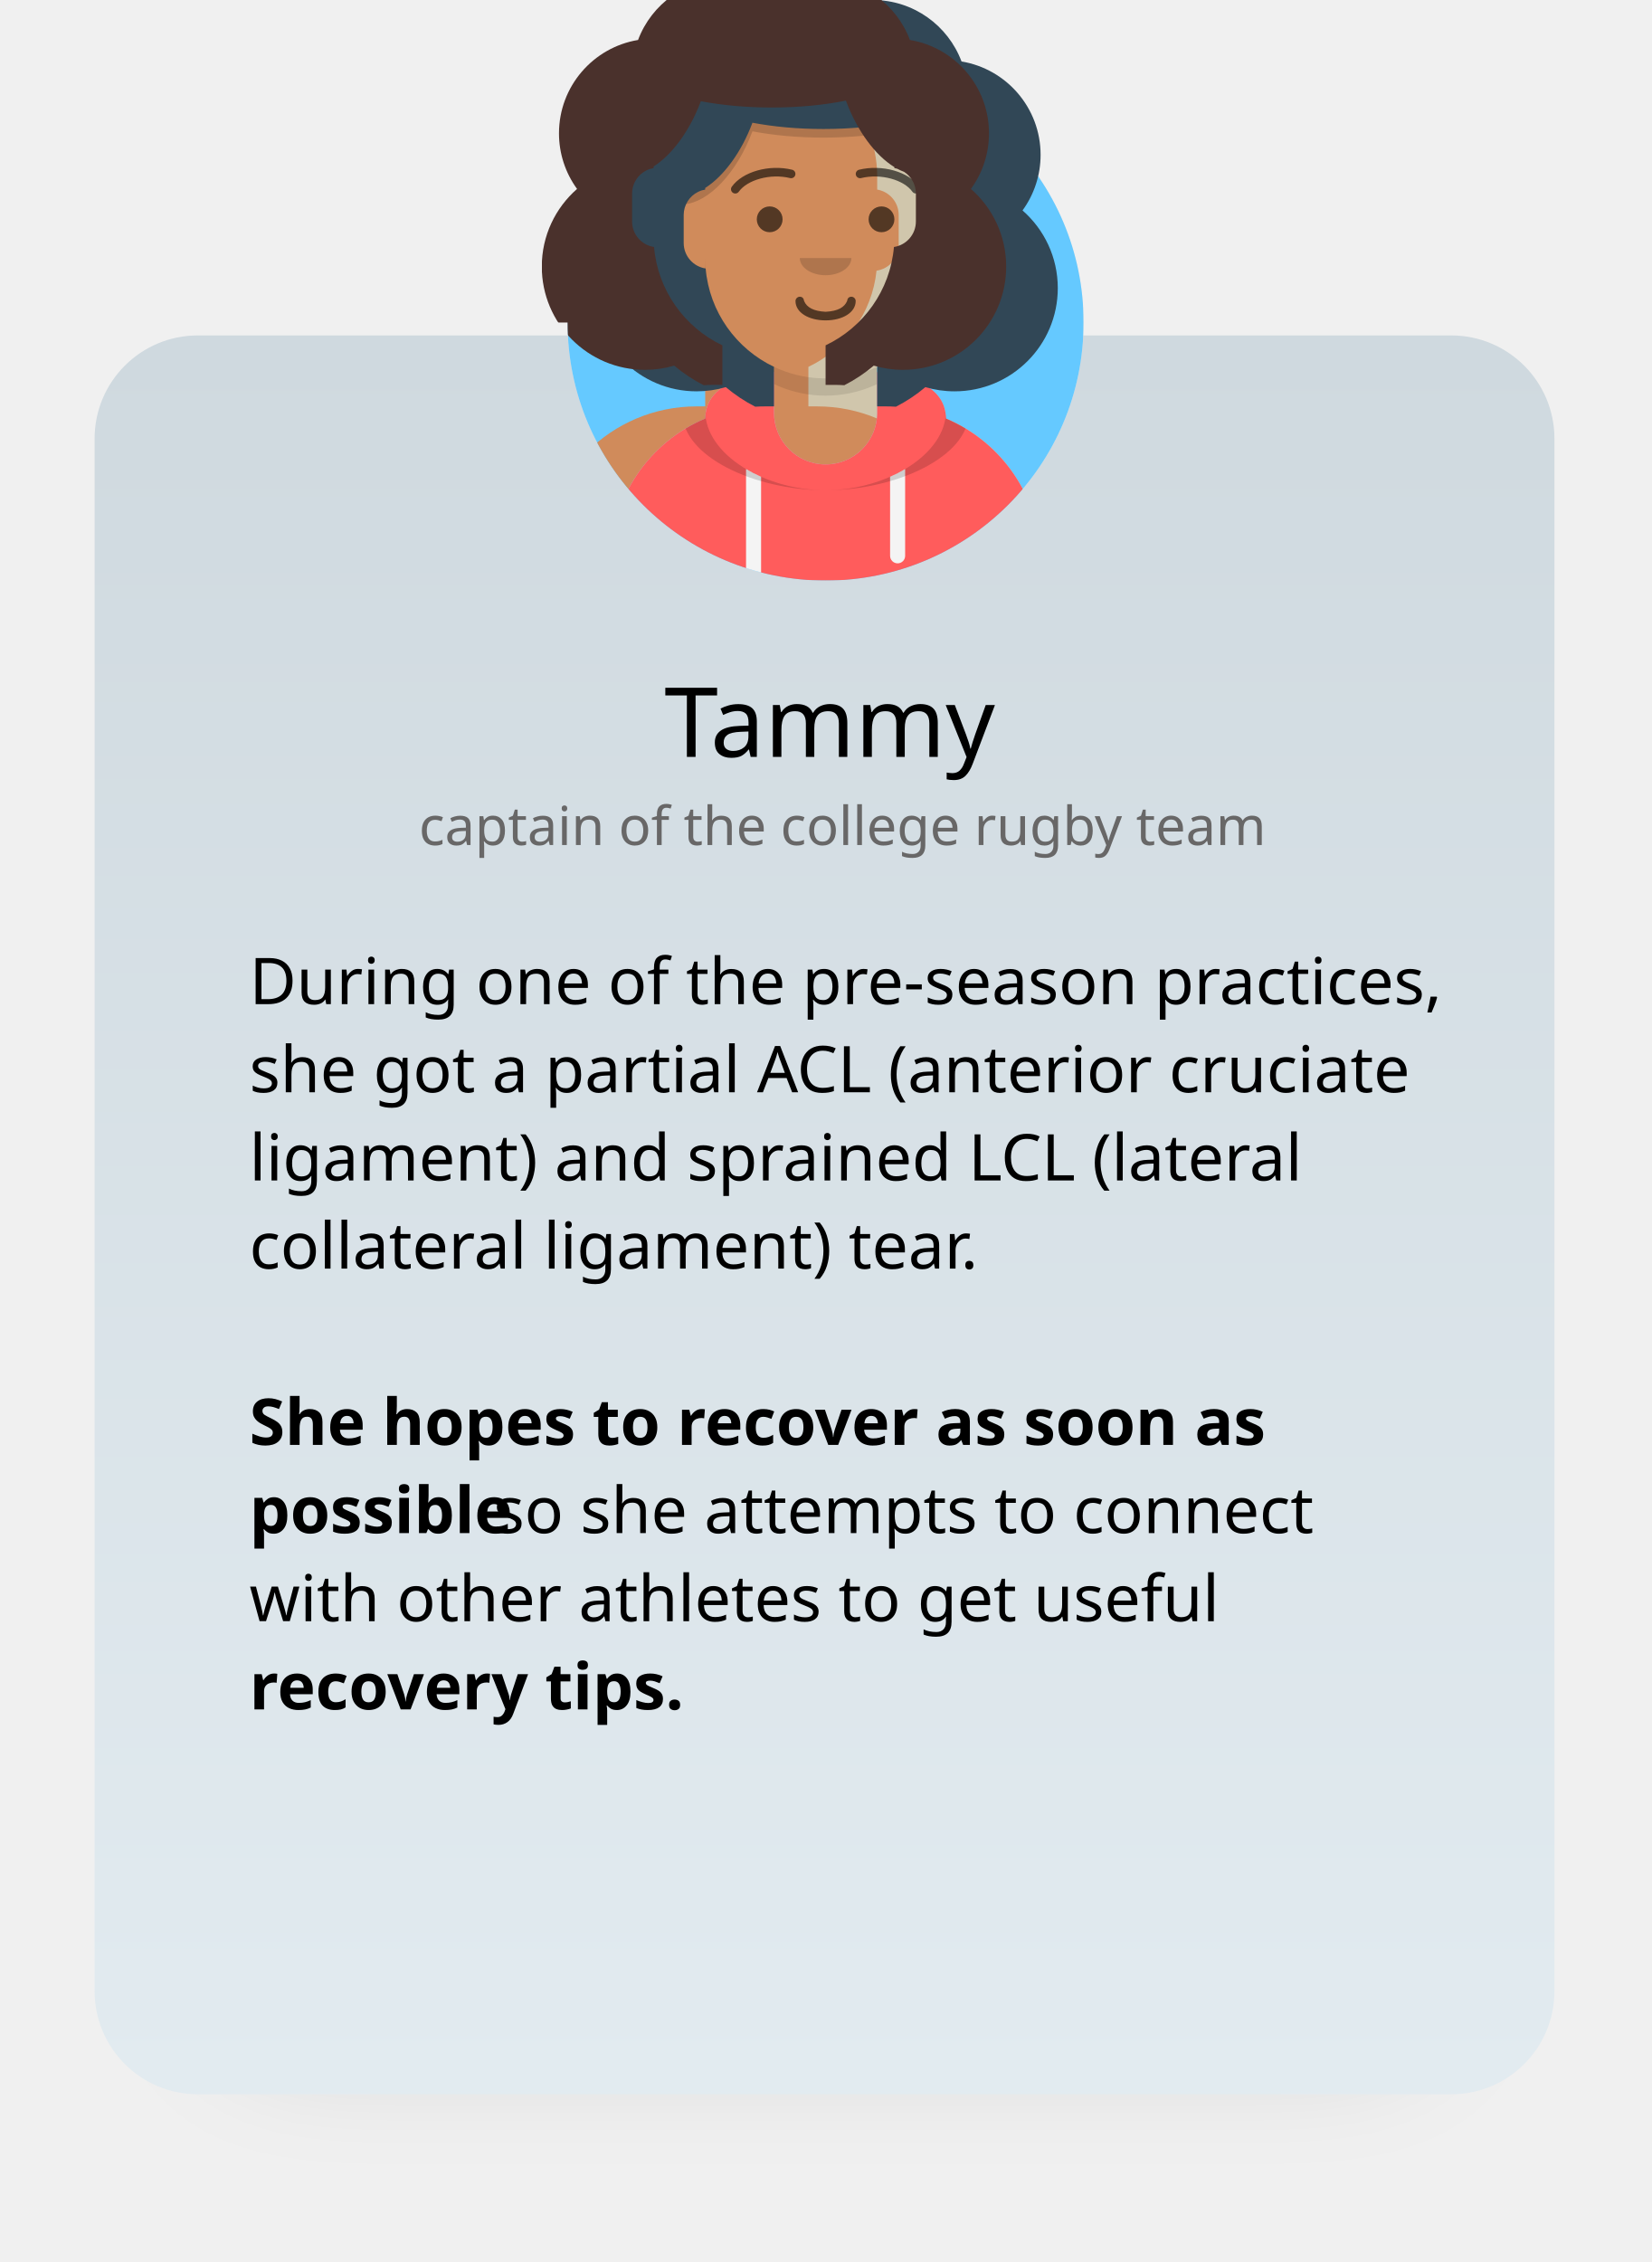
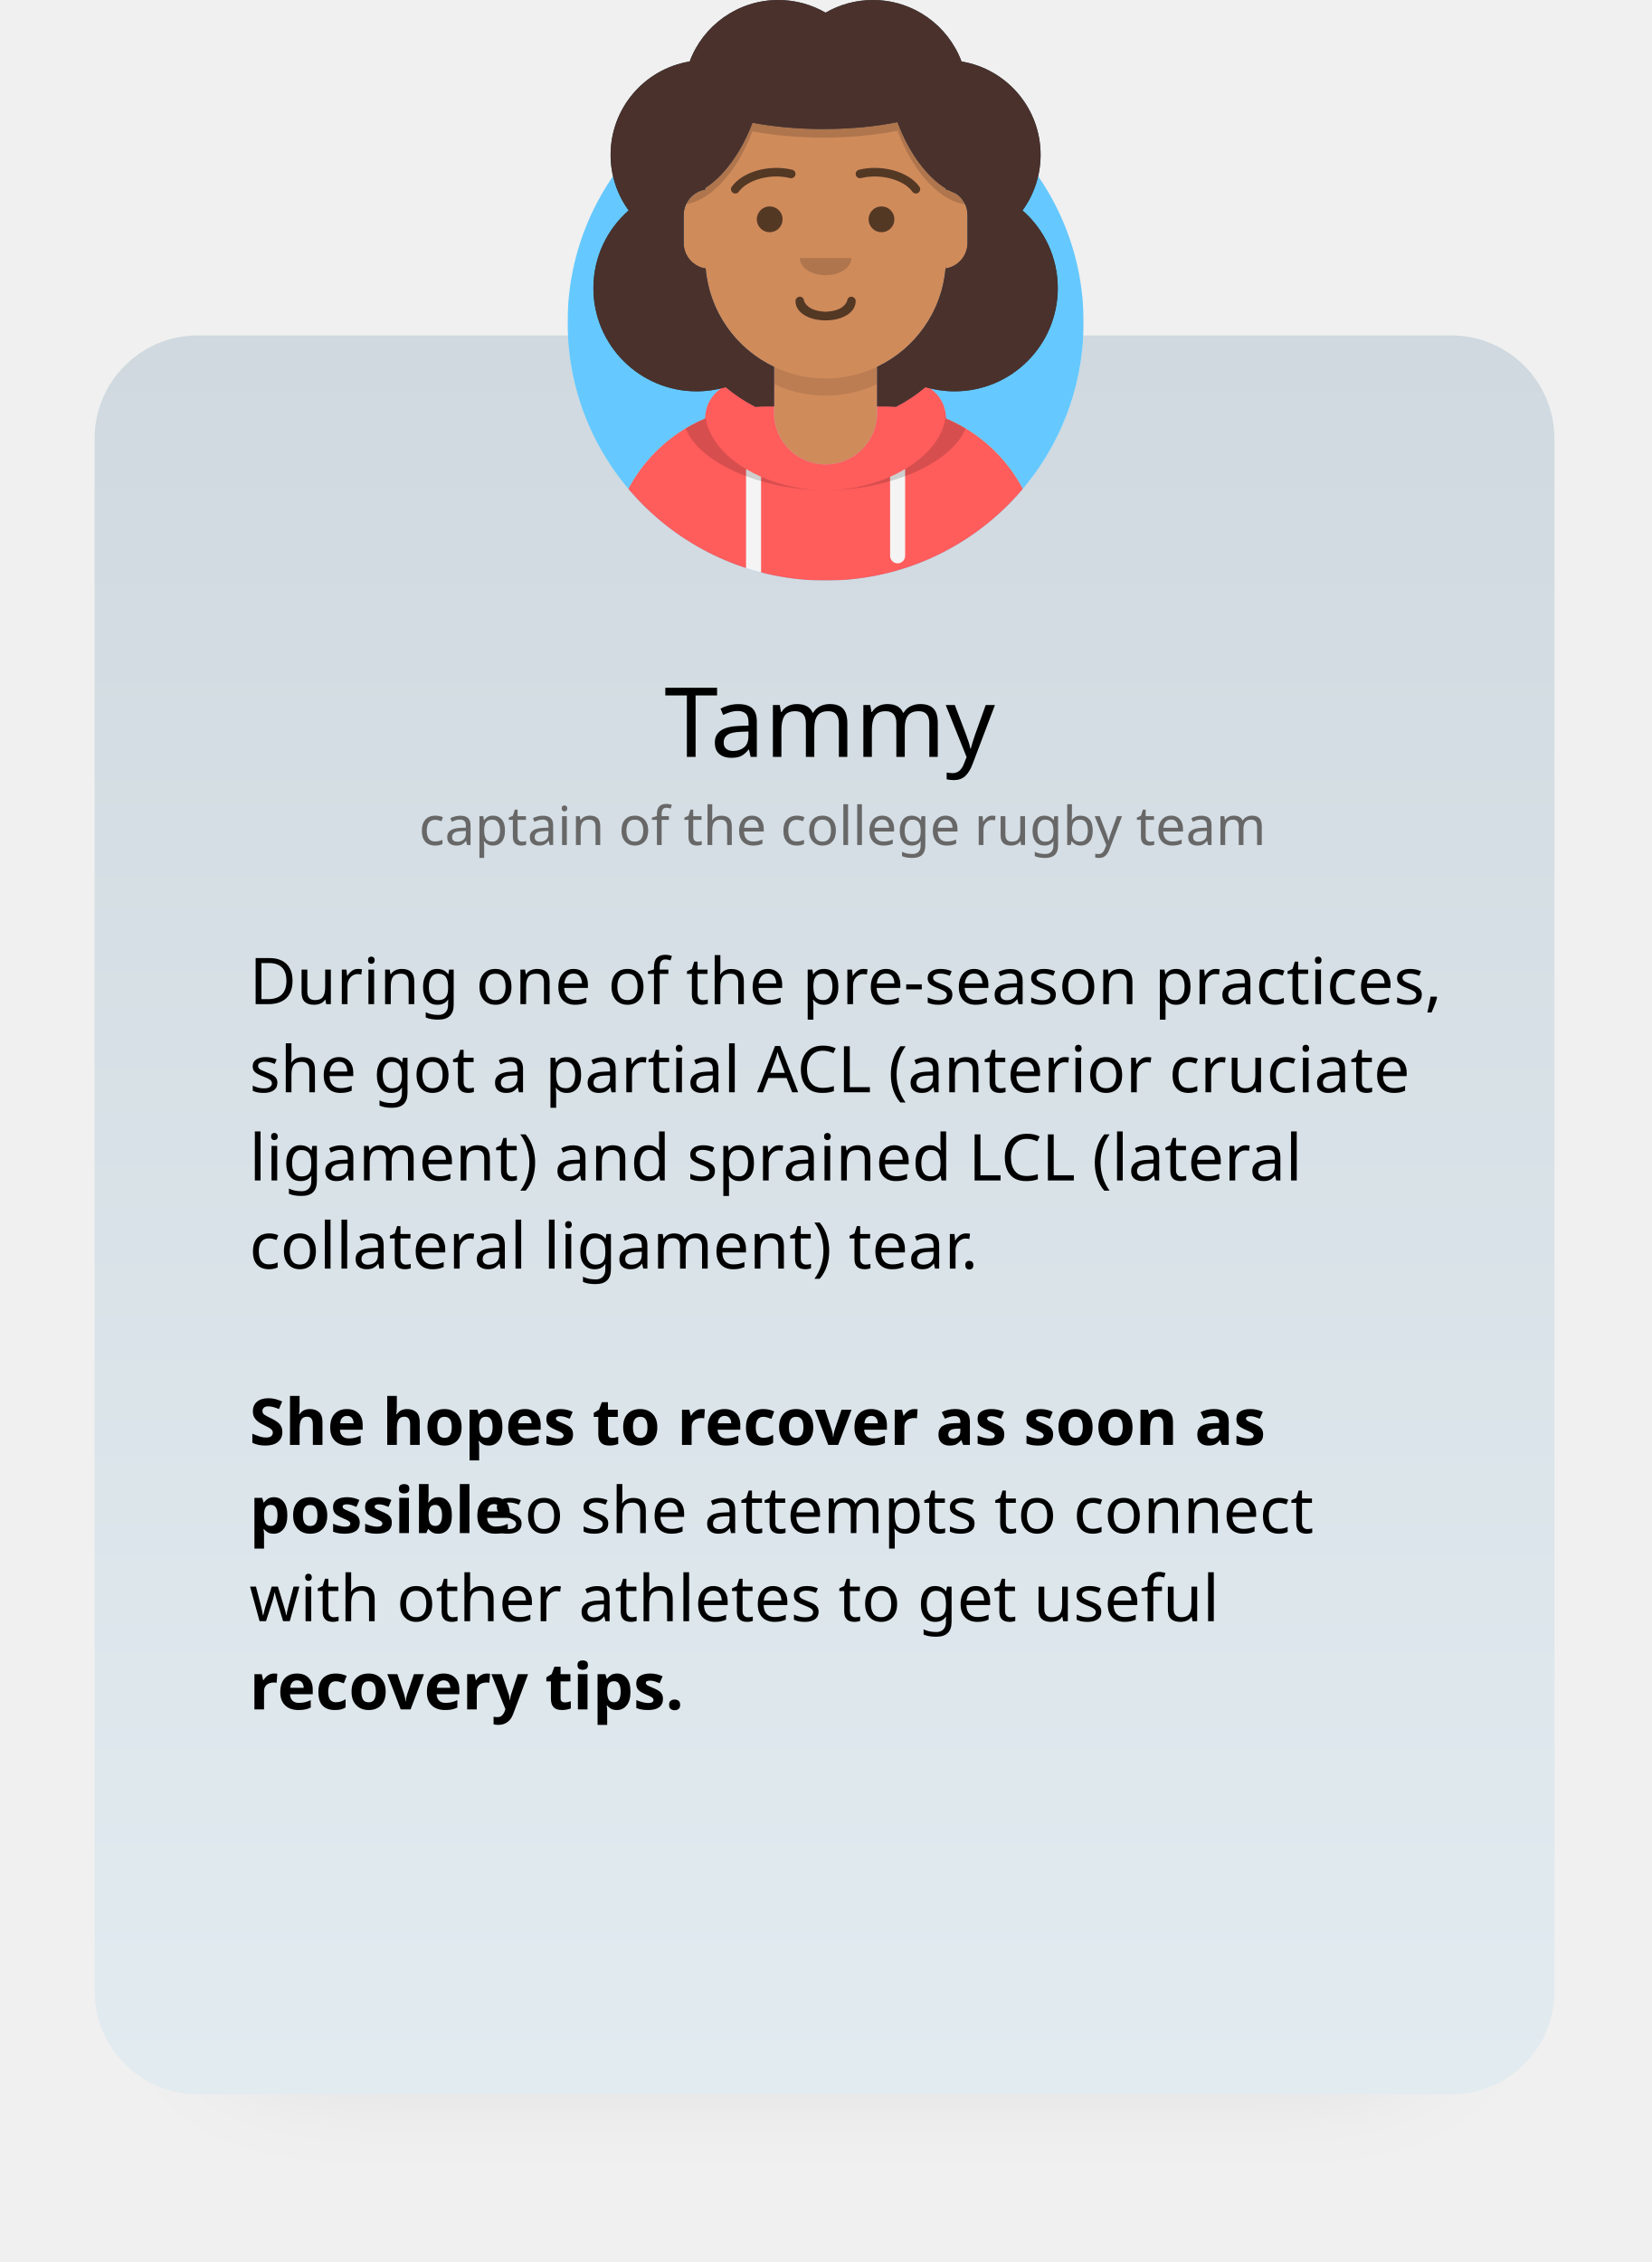
- <svg xmlns="http://www.w3.org/2000/svg" xmlns:xlink="http://www.w3.org/1999/xlink" width="768" height="1052" viewBox="0 0 768 1052">
+ <svg xmlns="http://www.w3.org/2000/svg" xmlns:xlink="http://www.w3.org/1999/xlink" width="768px" height="1052px" viewBox="0 0 768 1052" version="1.1">
  <defs>
-     <linearGradient x1="50%" y1="0%" x2="50%" y2="100%" id="c">
+     <linearGradient x1="50%" y1="0%" x2="50%" y2="100%" id="linearGradient-1">
      <stop stop-color="#CFD9DF" offset="0%" />
      <stop stop-color="#E2EBF0" offset="100%" />
    </linearGradient>
-     <rect id="b" x="192" y="412" width="568" height="682" rx="48" />
-     <filter x="-26.4%" y="-22%" width="152.8%" height="144%" filterUnits="objectBoundingBox" id="a">
+     <rect id="path-2" x="192" y="412" width="568" height="682" rx="48" />
+     <filter x="-26.4%" y="-22.0%" width="152.8%" height="144.0%" filterUnits="objectBoundingBox" id="filter-3">
      <feMorphology radius="25" operator="dilate" in="SourceAlpha" result="shadowSpreadOuter1" />
-       <feOffset in="shadowSpreadOuter1" result="shadowOffsetOuter1" />
+       <feOffset dx="0" dy="0" in="shadowSpreadOuter1" result="shadowOffsetOuter1" />
      <feGaussianBlur stdDeviation="25" in="shadowOffsetOuter1" result="shadowBlurOuter1" />
-       <feColorMatrix values="0 0 0 0 0 0 0 0 0 0 0 0 0 0 0 0 0 0 0.126 0" in="shadowBlurOuter1" />
+       <feColorMatrix values="0 0 0 0 0   0 0 0 0 0   0 0 0 0 0  0 0 0 0.126 0" type="matrix" in="shadowBlurOuter1" />
    </filter>
-     <circle id="d" cx="120" cy="120" r="120" />
-     <path d="M12 160H0V0h264v160h-12c0 66.274-53.726 120-120 120S12 226.274 12 160z" id="f" />
-     <path d="M124 144.611V163h4c39.765 0 72 32.235 72 72v9H0v-9c0-39.765 32.235-72 72-72h4v-18.389c-17.237-8.189-29.628-24.924-31.695-44.73C38.48 99.058 34 94.052 34 88V74c0-5.946 4.325-10.882 10-11.834V56c0-30.928 25.072-56 56-56s56 25.072 56 56v6.166c5.675.952 10 5.888 10 11.834v14c0 6.052-4.48 11.058-10.305 11.881-2.067 19.806-14.458 36.541-31.695 44.73z" id="h" />
-     <path d="M108 13.07V32c0 13.255 10.745 24 24 24s24-10.745 24-24V13.07c17.919 2.006 31.72 7.482 31.996 21.575C213.854 45.568 232 71.165 232 100.999V110H32v-9c0-29.835 18.146-55.432 44.004-66.355.276-14.093 14.077-19.57 31.996-21.574z" id="j" />
-     <path id="l" d="M0 0h264v280H0z" />
-     <path d="M48.725 89.219A12 12 0 0 0 42 100v13c0 6.019 4.43 11.002 10.209 11.867 1.743 20.248 14.26 37.416 31.791 45.744V189h-4c-1.586 0-3.16.051-4.721.152a72.113 72.113 0 0 1-13.689-9.103A48.013 48.013 0 0 1 48 182c-26.51 0-48-21.49-48-48 0-14.41 6.349-27.335 16.402-36.134A43.802 43.802 0 0 1 8 72c0-21.84 15.911-39.962 36.774-43.41C51.019 11.89 67.12 0 86 0a43.798 43.798 0 0 1 22 5.886A43.798 43.798 0 0 1 130 0c18.88 0 34.981 11.89 41.226 28.59C192.09 32.039 208 50.16 208 72a43.802 43.802 0 0 1-8.402 25.866C209.65 106.665 216 119.591 216 134c0 26.51-21.49 48-48 48-4.72 0-9.281-.681-13.59-1.951a72.113 72.113 0 0 1-13.689 9.103A73.084 73.084 0 0 0 136 189h-4v-18.389c17.53-8.328 30.048-25.496 31.791-45.744C169.57 124.002 174 119.02 174 113v-13a11.99 11.99 0 0 0-5.476-10.073 24.329 24.329 0 0 1-3.235-1.47c-.42-.12-.85-.218-1.289-.291v-.453c-8.68-5.303-17.235-16.538-22.55-30.914C131.312 58.835 119.547 60 107 60c-11.961 0-23.212-1.059-33.02-2.921C68.756 71.064 60.465 82.043 52 87.423v.743a11.912 11.912 0 0 0-3.275 1.053z" id="n" />
+     <circle id="path-4" cx="120" cy="120" r="120" />
+     <path d="M12,160 L-3.19744231e-14,160 L-3.19744231e-14,-1.42108547e-14 L264,-1.42108547e-14 L264,160 L252,160 C252,226.274 198.274,280 132,280 C65.726,280 12,226.274 12,160 Z" id="path-6" />
+     <path d="M124,144.611 L124,163 L128,163 C167.765,163 200,195.235 200,235 L200,244 L0,244 L0,235 C-4.86974701e-15,195.235 32.235,163 72,163 L76,163 L76,144.611 C58.763,136.422 46.372,119.687 44.305,99.881 C38.48,99.058 34,94.052 34,88 L34,74 C34,68.054 38.325,63.118 44,62.166 L44,56 C44,25.072 69.072,5.68137151e-15 100,0 C130.928,-5.68137151e-15 156,25.072 156,56 L156,62.166 C161.675,63.118 166,68.054 166,74 L166,88 C166,94.052 161.52,99.058 155.695,99.881 C153.628,119.687 141.237,136.422 124,144.611 Z" id="path-8" />
+     <path d="M108,13.071 L108,32 C108,45.255 118.745,56 132,56 C145.255,56 156,45.255 156,32 L156,13.071 C173.919,15.076 187.72,20.552 187.996,34.645 C213.854,45.568 232,71.165 232,100.999 L232,110 L32,110 L32,100.999 C32,71.165 50.146,45.568 76.004,34.645 C76.28,20.552 90.081,15.076 108,13.071 Z" id="path-10" />
+     <rect id="path-12" x="0" y="0" width="264" height="280" />
+     <path d="M48.725,89.219 C44.742,91.171 42,95.265 42,100 L42,113 C42,119.019 46.431,124.002 52.209,124.867 C53.952,145.115 66.469,162.283 84,170.611 L84,189 L80,189 C78.414,189 76.839,189.051 75.279,189.152 C70.362,186.64 65.772,183.578 61.59,180.049 C57.281,181.319 52.72,182 48,182 C21.49,182 0,160.51 0,134 C0,119.591 6.349,106.665 16.402,97.866 C11.118,90.606 8,81.667 8,72 C8,50.161 23.911,32.038 44.774,28.591 C51.019,11.89 67.121,0 86,0 C94.014,0 101.528,2.143 108,5.886 C114.472,2.143 121.986,0 130,0 C148.879,0 164.981,11.89 171.226,28.591 C192.089,32.038 208,50.161 208,72 C208,81.667 204.882,90.606 199.598,97.866 C209.651,106.665 216,119.591 216,134 C216,160.51 194.51,182 168,182 C163.28,182 158.719,181.319 154.41,180.049 C150.228,183.578 145.638,186.64 140.721,189.152 C139.161,189.051 137.586,189 136,189 L132,189 L132,170.611 C149.531,162.283 162.048,145.115 163.791,124.867 C169.569,124.002 174,119.019 174,113 L174,100 C174,95.778 171.82,92.066 168.524,89.927 C167.451,89.534 166.37,89.042 165.289,88.456 C164.869,88.337 164.438,88.239 164,88.166 L164,87.713 C155.319,82.41 146.765,71.175 141.45,56.799 C131.312,58.835 119.547,60 107,60 C95.039,60 83.788,58.941 73.981,57.079 C68.755,71.064 60.464,82.043 52,87.423 L52,88.166 C50.978,88.337 49.999,88.638 49.082,89.051 C48.963,89.108 48.844,89.164 48.725,89.219 Z" id="path-14" />
  </defs>
-   <g transform="translate(-92 -142)" fill="none" fill-rule="evenodd">
-     <use fill="#000" filter="url(#a)" xlink:href="#b" />
-     <use fill="url(#c)" xlink:href="#b" />
-     <rect fill="url(#c)" x="136" y="298" width="679" height="818" rx="48" />
-     <g transform="translate(344 132)">
-       <g transform="translate(12 40)">
-         <mask id="e" fill="#fff">
-           <use xlink:href="#d" />
-         </mask>
-         <use fill="#E6E6E6" xlink:href="#d" />
-         <path d="M0 0h240v240H0z" mask="url(#e)" fill="#65C9FF" />
+   <g id="Page-1" stroke="none" stroke-width="1" fill="none" fill-rule="evenodd">
+     <g id="Artboard" transform="translate(-92, -142)">
+       <g id="Rectangle">
+         <use fill="black" fill-opacity="1" filter="url(#filter-3)" xlink:href="#path-2" />
+         <use fill="url(#linearGradient-1)" fill-rule="evenodd" xlink:href="#path-2" />
      </g>
-       <mask id="g" fill="#fff">
-         <use xlink:href="#f" />
-       </mask>
-       <g mask="url(#g)">
-         <g transform="translate(32 36)">
-           <mask id="i" fill="#fff">
-             <use xlink:href="#h" />
+       <rect id="Rectangle" fill="url(#linearGradient-1)" x="136" y="298" width="679" height="818" rx="48" />
+       <g id="Avataaar/Circle" transform="translate(344, 132)">
+         <g id="Circle" stroke-width="1" fill-rule="evenodd" transform="translate(12, 40)">
+           <mask id="mask-5" fill="white">
+             <use xlink:href="#path-4" />
          </mask>
-           <use fill="#D0C6AC" xlink:href="#h" />
-           <path d="M0 0h264v244H0z" transform="translate(-32)" mask="url(#i)" fill="#D08B5B" />
-           <path d="M156 94v8c0 30.928-25.072 56-56 56s-56-25.072-56-56v-8c0 30.928 25.072 56 56 56s56-25.072 56-56z" fill-opacity=".1" fill="#000" mask="url(#i)" />
-         </g>
-         <g transform="translate(0 170)">
-           <mask id="k" fill="#fff">
-             <use xlink:href="#j" />
-           </mask>
-           <use fill="#B7C1DB" xlink:href="#j" />
-           <path d="M0 0h264v110H0z" mask="url(#k)" fill="#FF5C5C" />
-           <path d="M102 61.74V110h-7V58.15a64.54 64.54 0 0 0 7 3.59zm67-3.59V98.5a3.5 3.5 0 1 1-7 0V61.74a64.54 64.54 0 0 0 7-3.59z" fill="#F4F4F4" mask="url(#k)" />
-           <path d="M131.99 68C98.53 67.997 65.5 52.018 65.5 32.308c0-11.065 10.41-16.737 25.46-19.584C81.875 16.074 76 21.706 76 31.077c0 20.39 27.815 36.919 55.99 36.923zm41.05-55.276c15.05 2.847 25.46 8.519 25.46 19.584 0 19.71-33.031 35.689-66.49 35.692C160.185 67.996 188 51.467 188 31.077c0-9.37-5.875-15.003-14.96-18.353z" fill-opacity=".16" fill="#000" mask="url(#k)" />
-         </g>
-         <g fill="#000">
-           <path d="M118 150c0 5.372 6.158 9 14 9s14-3.628 14-9c0-1.105-.95-2-2-2-1.293 0-1.87.905-2 2-1.242 2.938-4.317 4.716-10 5-5.683-.284-8.758-2.062-10-5-.13-1.095-.707-2-2-2-1.05 0-2 .895-2 2z" fill-opacity=".6" fill-rule="nonzero" />
-           <path d="M120 130c0 4.418 5.373 8 12 8s12-3.582 12-8" fill-opacity=".16" />
-           <g transform="translate(76 90)" fill-opacity=".6">
-             <circle cx="30" cy="22" r="6" />
-             <circle cx="82" cy="22" r="6" />
-           </g>
-           <g fill-rule="nonzero" fill-opacity=".6">
-             <path d="M91.63 99.159c3.915-5.51 14.648-8.598 23.893-6.328a2 2 0 0 0 .954-3.884c-10.737-2.637-23.165.94-28.107 7.894a2 2 0 0 0 3.26 2.318zM172.37 99.159c-3.915-5.51-14.648-8.598-23.893-6.328a2 2 0 0 1-.954-3.884c10.737-2.637 23.165.94 28.108 7.894a2 2 0 0 1-3.26 2.318z" />
+           <use id="Circle-Background" fill="#E6E6E6" xlink:href="#path-4" />
+           <g id="Color/Palette/Blue-01" mask="url(#mask-5)" fill="#65C9FF">
+             <rect id="🖍Color" x="0" y="0" width="240" height="240" />
          </g>
        </g>
-         <mask id="m" fill="#fff">
-           <use xlink:href="#l" />
+         <mask id="mask-7" fill="white">
+           <use xlink:href="#path-6" />
        </mask>
-         <g mask="url(#m)">
-           <path d="M104.985 27.764C113.013 26.627 121.796 26 131 26c10.358 0 20.183.794 29 2.216C182.451 38.75 198 61.56 198 88v17.044c-11.538-.371-25.169-14.28-32.55-34.245C155.312 72.835 143.547 74 131 74c-11.961 0-23.212-1.059-33.02-2.921-7.304 19.548-20.597 33.223-31.98 33.943V88c0-26.825 16.004-49.913 38.985-60.236z" fill-opacity=".16" fill="#000" />
-           <g transform="translate(24 10)">
-             <mask id="o" fill="#fff">
-               <use xlink:href="#n" />
+         <g id="Mask" />
+         <g id="Avataaar" stroke-width="1" fill-rule="evenodd" mask="url(#mask-7)">
+           <g id="Body" transform="translate(32, 36)">
+             <mask id="mask-9" fill="white">
+               <use xlink:href="#path-8" />
            </mask>
-             <use fill="#314756" xlink:href="#n" />
-             <path d="M0 0h264v280H0z" transform="translate(-24 -10)" mask="url(#o)" fill="#4A312C" />
+             <use fill="#D0C6AC" xlink:href="#path-8" />
+             <g id="Skin/👶🏽-03-Brown" mask="url(#mask-9)" fill="#D08B5B">
+               <g transform="translate(-32, 0)" id="Color">
+                 <rect x="0" y="0" width="264" height="244" />
+               </g>
+             </g>
+             <path d="M156,94 L156,102 C156,132.928 130.928,158 100,158 C69.072,158 44,132.928 44,102 L44,94 C44,124.928 69.072,150 100,150 C130.928,150 156,124.928 156,94 Z" id="Neck-Shadow" fill-opacity="0.1" fill="#000000" mask="url(#mask-9)" />
+           </g>
+           <g id="Clothing/Hoodie" transform="translate(0, 170)">
+             <mask id="mask-11" fill="white">
+               <use xlink:href="#path-10" />
+             </mask>
+             <use id="Hoodie" fill="#B7C1DB" fill-rule="evenodd" xlink:href="#path-10" />
+             <g id="Color/Palette/Red" mask="url(#mask-11)" fill="#FF5C5C" fill-rule="evenodd">
+               <rect id="🖍Color" x="0" y="0" width="264" height="110" />
+             </g>
+             <path d="M102,61.739 L102,110 L95,110 L95,58.15 C97.204,59.46 99.547,60.661 102,61.739 Z M169,58.15 L169,98.5 C169,100.433 167.433,102 165.5,102 C163.567,102 162,100.433 162,98.5 L162,61.739 C164.453,60.661 166.796,59.46 169,58.15 Z" id="Straps" fill="#F4F4F4" fill-rule="evenodd" mask="url(#mask-11)" />
+             <path d="M131.99,68 C98.531,67.997 65.5,52.018 65.5,32.308 C65.5,21.243 75.909,15.571 90.96,12.724 C81.875,16.074 76,21.706 76,31.077 C76,51.467 103.815,67.996 131.99,68 Z M173.04,12.724 C188.091,15.571 198.5,21.243 198.5,32.308 C198.5,52.018 165.469,67.997 132.01,68 C160.185,67.996 188,51.467 188,31.077 C188,21.706 182.125,16.074 173.04,12.724 Z" id="Shadow" fill-opacity="0.16" fill="#000000" fill-rule="evenodd" mask="url(#mask-11)" />
+           </g>
+           <g id="Face" transform="translate(76, 82)" fill="#000000">
+             <g id="Mouth/Twinkle" transform="translate(2, 52)" fill-opacity="0.6" fill-rule="nonzero">
+               <path d="M40,16 C40,21.372 46.158,25 54,25 C61.842,25 68,21.372 68,16 C68,14.895 67.05,14 66,14 C64.707,14 64.13,14.905 64,16 C62.758,18.938 59.683,20.716 54,21 C48.317,20.716 45.242,18.938 44,16 C43.87,14.905 43.293,14 42,14 C40.95,14 40,14.895 40,16 Z" id="Mouth" />
+             </g>
+             <g id="Nose/Default" transform="translate(28, 40)" fill-opacity="0.16">
+               <path d="M16,8 C16,12.418 21.373,16 28,16 C34.627,16 40,12.418 40,8" id="Nose" />
+             </g>
+             <g id="Eyes/Default-😀" transform="translate(0, 8)" fill-opacity="0.6">
+               <circle id="Eye" cx="30" cy="22" r="6" />
+               <circle id="Eye" cx="82" cy="22" r="6" />
+             </g>
+             <g id="Eyebrow/Outline/Default" fill-opacity="0.6">
+               <g id="I-Browse" transform="translate(12, 6)">
+                 <path d="M3.63,11.159 C7.545,5.65 18.278,2.561 27.523,4.831 C28.596,5.095 29.679,4.439 29.942,3.366 C30.206,2.293 29.55,1.21 28.477,0.947 C17.74,-1.69 5.312,1.887 0.37,8.841 C-0.27,9.742 -0.059,10.99 0.841,11.63 C1.742,12.27 2.99,12.059 3.63,11.159 Z" id="Eyebrow" fill-rule="nonzero" />
+                 <path d="M61.63,11.159 C65.545,5.65 76.278,2.561 85.523,4.831 C86.596,5.095 87.679,4.439 87.942,3.366 C88.206,2.293 87.55,1.21 86.477,0.947 C75.74,-1.69 63.312,1.887 58.37,8.841 C57.73,9.742 57.941,10.99 58.841,11.63 C59.742,12.27 60.99,12.059 61.63,11.159 Z" id="Eyebrow" fill-rule="nonzero" transform="translate(73.00015, 6.039198) scale(-1, 1) translate(-73.00015, -6.039198) " />
+               </g>
+             </g>
+           </g>
+           <g id="Top">
+             <mask id="mask-13" fill="white">
+               <use xlink:href="#path-12" />
+             </mask>
+             <g id="Mask" />
+             <g id="Top/Long-Hair/Curly" mask="url(#mask-13)">
+               <g transform="translate(-1, 0)">
+                 <path d="M105.985,27.764 C114.013,26.627 122.796,26 132,26 C142.358,26 152.183,26.794 160.999,28.216 C183.452,38.75 199,61.559 199,88 L199,105.044 C187.462,104.673 173.831,90.764 166.45,70.799 C156.312,72.835 144.547,74 132,74 C120.039,74 108.788,72.941 98.981,71.079 C91.676,90.627 78.383,104.302 67,105.022 L67,88 C67,61.175 83.004,38.087 105.985,27.764 Z" id="Shadow" fill-opacity="0.16" fill="#000000" fill-rule="evenodd" />
+                 <g id="Hair" stroke-width="1" fill="none" fill-rule="evenodd" transform="translate(25, 10)">
+                   <mask id="mask-15" fill="white">
+                     <use xlink:href="#path-14" />
+                   </mask>
+                   <use id="Curly!" fill="#314756" xlink:href="#path-14" />
+                   <g id="Color/Hair/Brown-Dark" mask="url(#mask-15)" fill="#4A312C">
+                     <g transform="translate(-24, -10)" id="Color">
+                       <rect x="0" y="0" width="264" height="280" />
+                     </g>
+                   </g>
+                 </g>
+                 <g id="Facial-Hair/-Blank" fill="none" transform="translate(49, 72)" />
+                 <g id="Top/_Resources/Blank" fill="none" transform="translate(62, 85)" />
+               </g>
+             </g>
          </g>
        </g>
      </g>
+       <text id="Tammy" font-family="Nunito-SemiBold, Nunito" font-size="45" font-weight="500" fill="#000000">
+         <tspan x="401" y="494">Tammy</tspan>
+       </text>
+       <text id="captain-of-the-colle" font-family="Nunito-SemiBold, Nunito" font-size="25" font-weight="500" fill="#686767">
+         <tspan x="286.85" y="535">captain of the college rugby team</tspan>
+       </text>
+       <text id="During-one-of-the-pr" font-family="Nunito-Regular, Nunito" font-size="30" font-weight="normal" fill="#000000">
+         <tspan x="208" y="609">During one of the pre-season practices, </tspan>
+         <tspan x="208" y="650">she got a partial ACL (anterior cruciate </tspan>
+         <tspan x="208" y="691">ligament) and sprained LCL (lateral </tspan>
+         <tspan x="208" y="732">collateral ligament) tear.</tspan>
+         <tspan x="208" y="773" font-family="Nunito-Bold, Nunito" font-weight="bold" />
+         <tspan x="208" y="814" font-family="Nunito-Bold, Nunito" font-weight="bold">She hopes to recover as soon as </tspan>
+         <tspan x="208" y="855" font-family="Nunito-Bold, Nunito" font-weight="bold">possible</tspan>
+         <tspan x="321.58" y="855"> so she attempts to connect </tspan>
+         <tspan x="208" y="896">with other athletes to get useful </tspan>
+         <tspan x="208" y="937" font-family="Nunito-Bold, Nunito" font-weight="bold">recovery tips.</tspan>
+       </text>
    </g>
-     <text font-family="Nunito-SemiBold, Nunito" font-size="45" font-weight="500" fill="#000">
-       <tspan x="401" y="494">Tammy</tspan>
-     </text>
-     <text font-family="Nunito-SemiBold, Nunito" font-size="25" font-weight="500" fill="#686767">
-       <tspan x="286.85" y="535">captain of the college rugby team</tspan>
-     </text>
-     <text font-family="Nunito-Regular, Nunito" font-size="30" fill="#000">
-       <tspan x="208" y="609">During one of the pre-season practices, </tspan>
-       <tspan x="208" y="650">she got a partial ACL (anterior cruciate </tspan>
-       <tspan x="208" y="691">ligament) and sprained LCL (lateral </tspan>
-       <tspan x="208" y="732">collateral ligament) tear.</tspan>
-       <tspan x="208" y="814" font-family="Nunito-Bold, Nunito" font-weight="bold">She hopes to recover as soon as </tspan>
-       <tspan x="208" y="855" font-family="Nunito-Bold, Nunito" font-weight="bold">possible</tspan>
-       <tspan x="321.58" y="855"> so she attempts to connect </tspan>
-       <tspan x="208" y="896">with other athletes to get useful </tspan>
-       <tspan x="208" y="937" font-family="Nunito-Bold, Nunito" font-weight="bold">recovery tips.</tspan>
-     </text>
  </g>
</svg>
